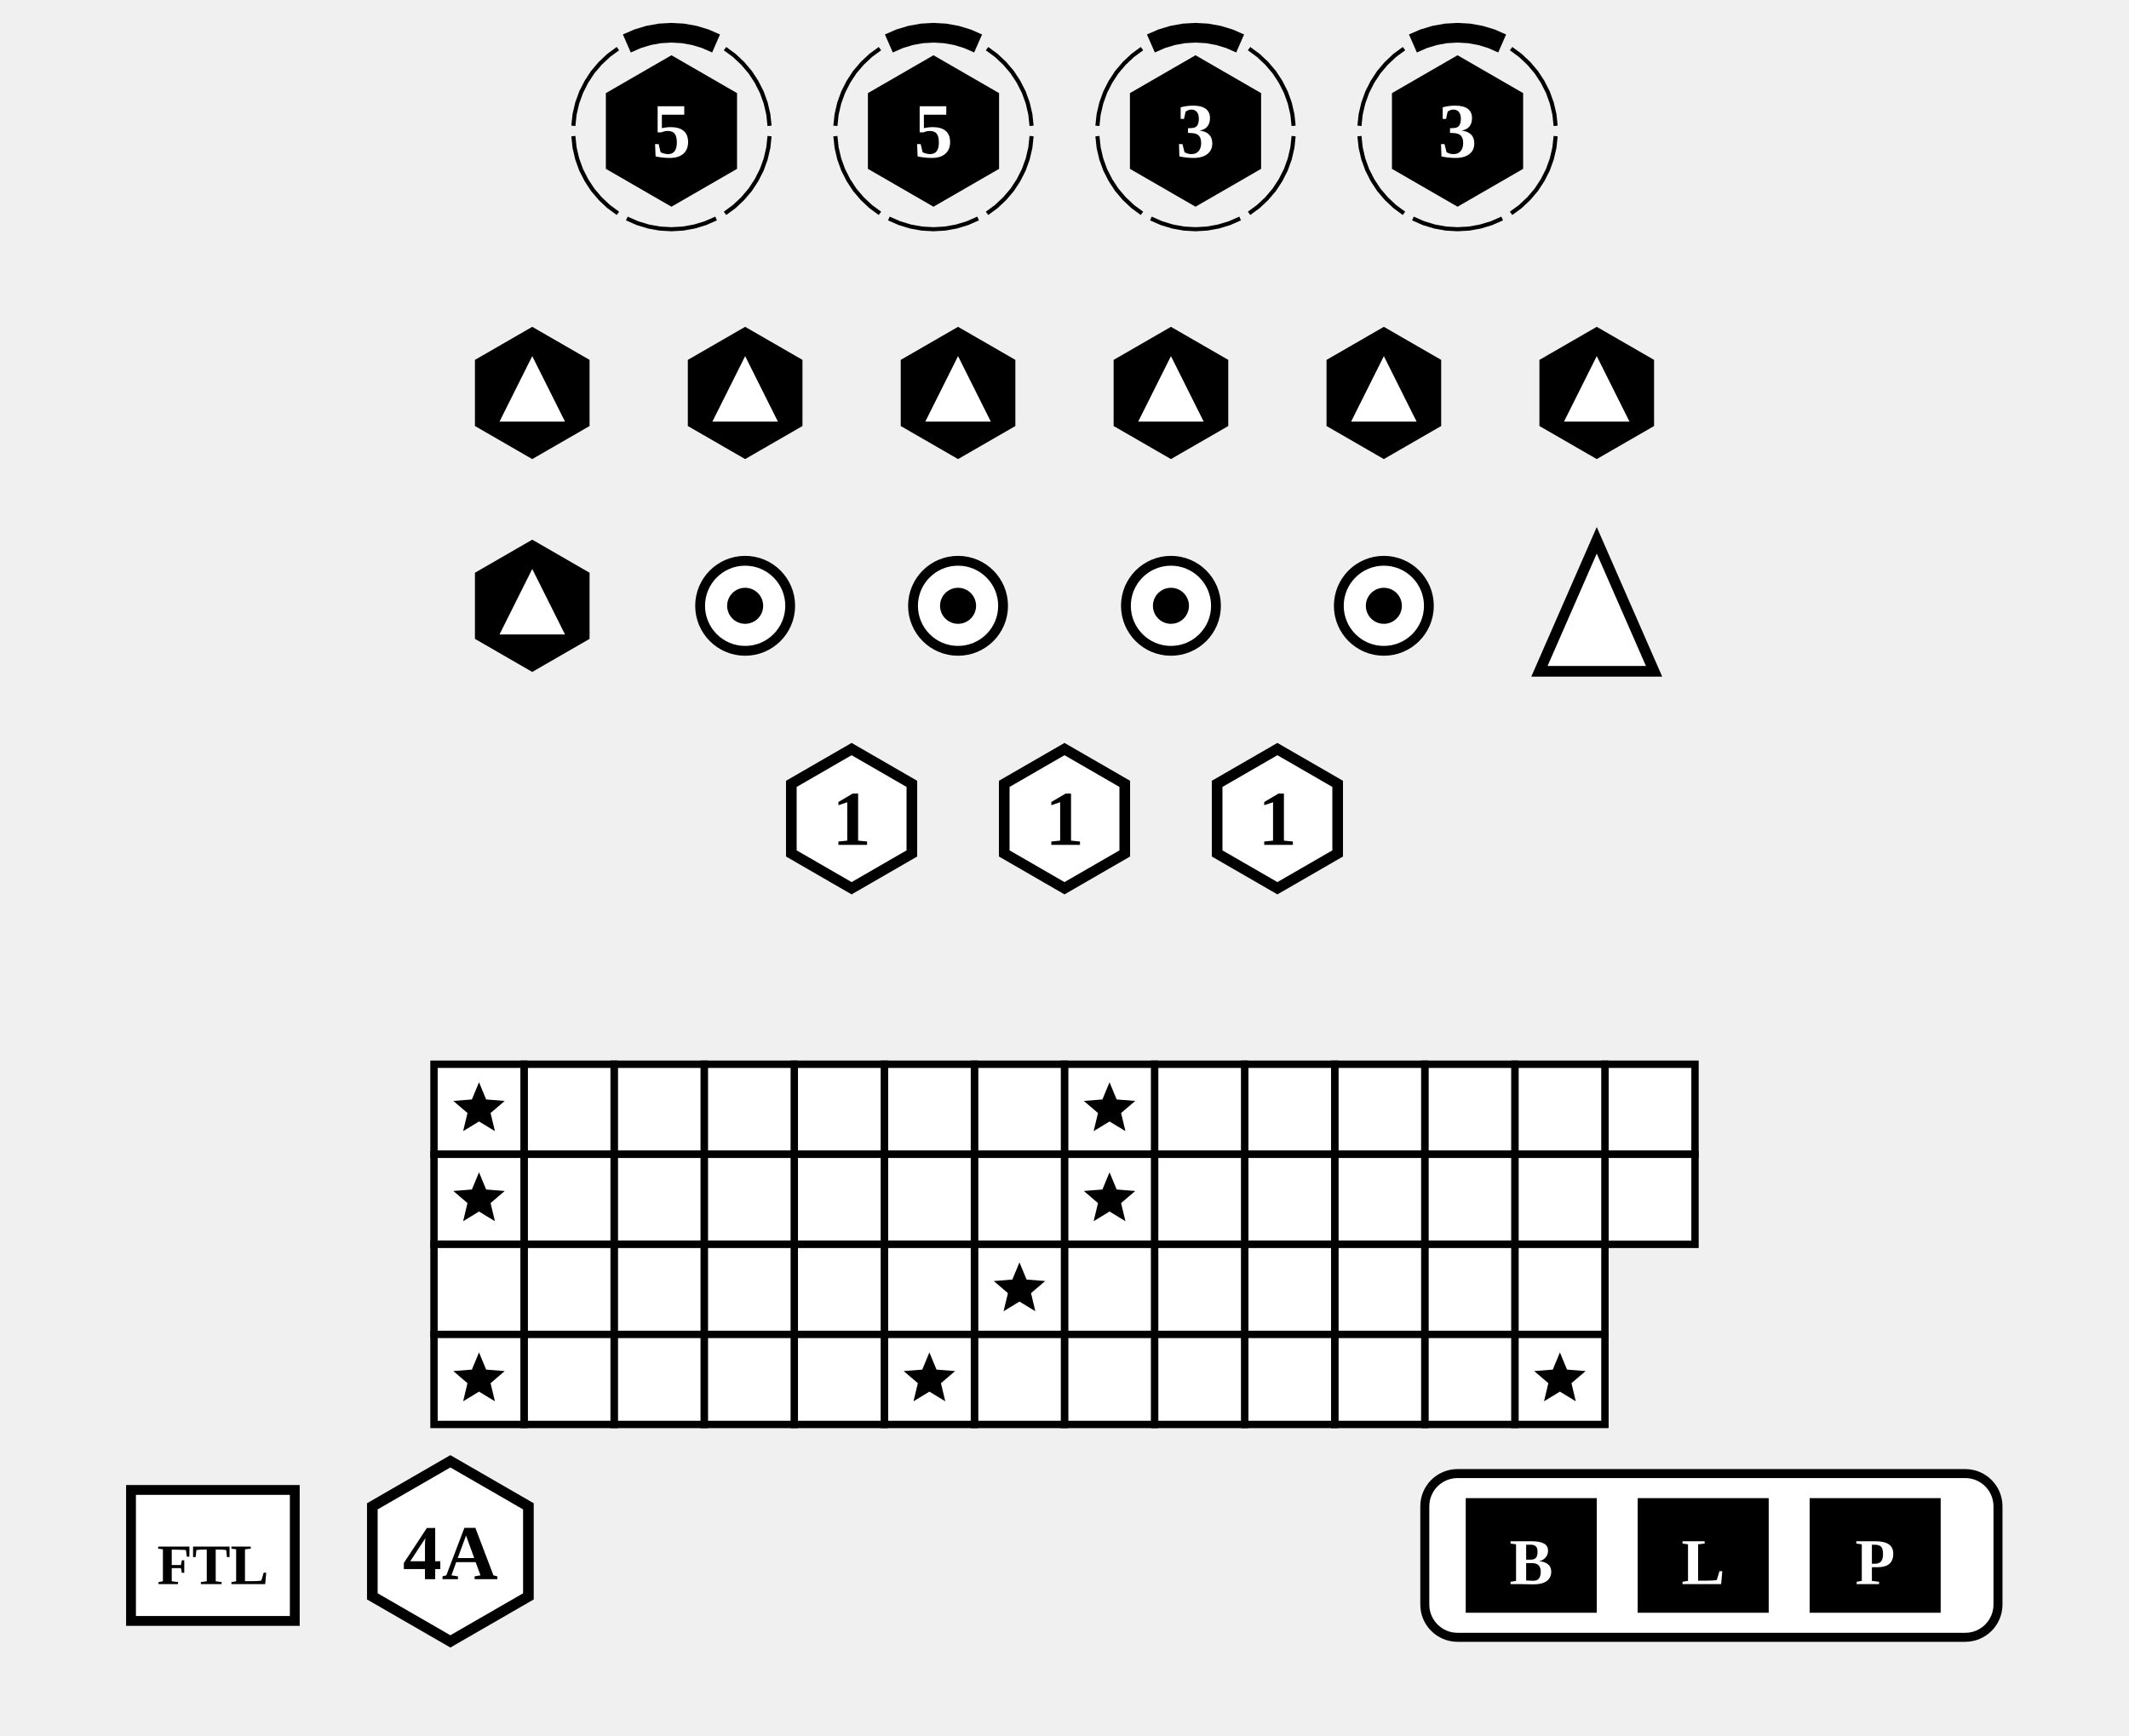
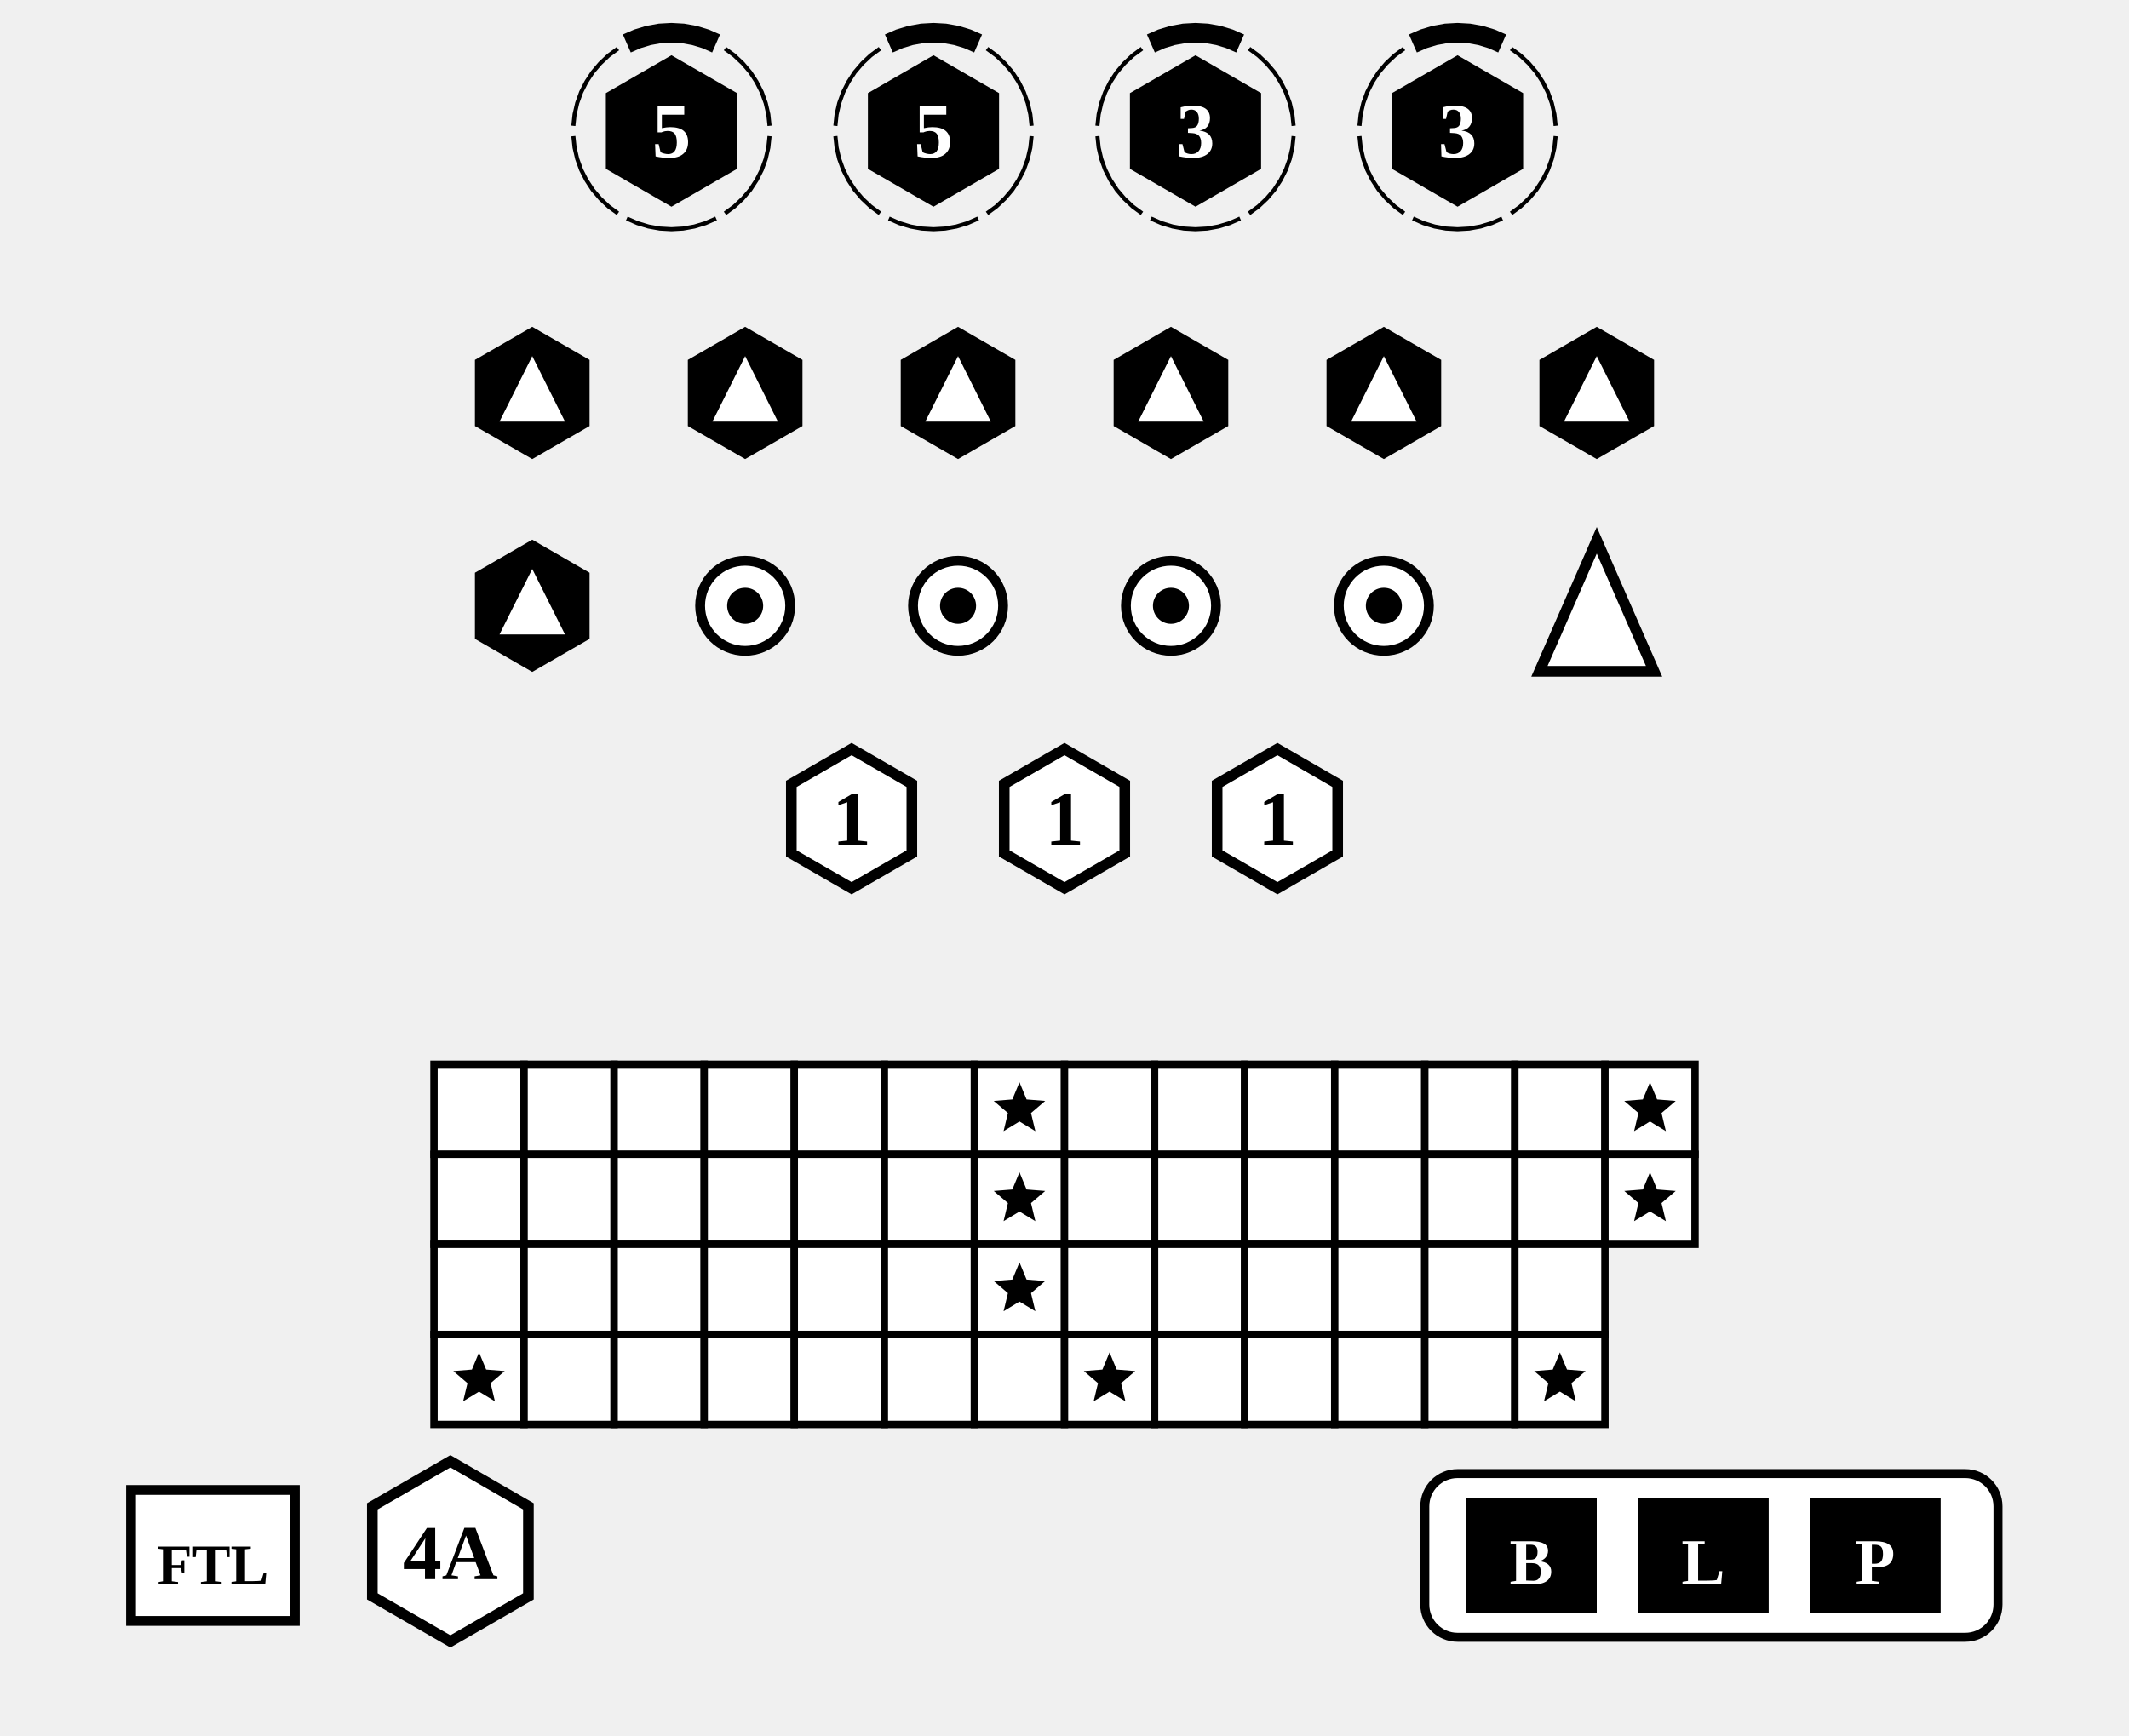
<svg xmlns="http://www.w3.org/2000/svg" viewBox="0 0 260 212" class="ssd">
  <path d="M82 7.5 L89.36 11.75 L89.36 20.25 L82 24.5 L74.64 20.25 L74.64 11.75 Z" fill="black" stroke="black" stroke-width="1.3" data-ref="system:s1" />
  <text x="82" y="19.2" font-size="9.5" text-anchor="middle" fill="white" font-weight="700" data-ref="system:s1">5</text>
  <path d="M76.55 5.31 L77.85 4.74 L79.2 4.33 L80.59 4.08 L82 4 L83.41 4.08 L84.8 4.33 L86.15 4.74 L87.45 5.31" fill="none" stroke="black" stroke-width="2.4" data-ref="system:s1" />
  <path d="M88.54 5.94 L89.67 6.77 L90.7 7.74 L91.62 8.82 L92.39 10 L93.03 11.26 L93.51 12.59 L93.83 13.97 L93.98 15.37" fill="none" stroke="black" stroke-width="0.5" data-ref="system:s1" />
  <path d="M93.98 16.63 L93.83 18.03 L93.51 19.41 L93.03 20.74 L92.39 22 L91.62 23.18 L90.7 24.26 L89.67 25.23 L88.54 26.06" fill="none" stroke="black" stroke-width="0.5" data-ref="system:s1" />
  <path d="M87.45 26.69 L86.15 27.26 L84.8 27.67 L83.41 27.92 L82 28 L80.59 27.92 L79.2 27.67 L77.85 27.26 L76.55 26.69" fill="none" stroke="black" stroke-width="0.5" data-ref="system:s1" />
  <path d="M75.46 26.06 L74.33 25.23 L73.3 24.26 L72.38 23.18 L71.61 22 L70.97 20.74 L70.49 19.41 L70.17 18.03 L70.02 16.63" fill="none" stroke="black" stroke-width="0.5" data-ref="system:s1" />
  <path d="M70.02 15.37 L70.17 13.97 L70.49 12.59 L70.97 11.26 L71.61 10 L72.38 8.82 L73.3 7.74 L74.33 6.77 L75.46 5.94" fill="none" stroke="black" stroke-width="0.5" data-ref="system:s1" />
  <path d="M114 7.5 L121.36 11.75 L121.36 20.25 L114 24.5 L106.64 20.25 L106.64 11.75 Z" fill="black" stroke="black" stroke-width="1.3" data-ref="system:s2" />
  <text x="114" y="19.2" font-size="9.5" text-anchor="middle" fill="white" font-weight="700" data-ref="system:s2">5</text>
  <path d="M108.55 5.31 L109.85 4.74 L111.2 4.33 L112.59 4.08 L114 4 L115.41 4.08 L116.8 4.33 L118.15 4.74 L119.45 5.31" fill="none" stroke="black" stroke-width="2.4" data-ref="system:s2" />
  <path d="M120.54 5.94 L121.67 6.77 L122.7 7.74 L123.62 8.82 L124.39 10 L125.03 11.26 L125.51 12.59 L125.83 13.97 L125.98 15.37" fill="none" stroke="black" stroke-width="0.5" data-ref="system:s2" />
  <path d="M125.98 16.63 L125.83 18.03 L125.51 19.41 L125.03 20.74 L124.39 22 L123.62 23.18 L122.7 24.26 L121.67 25.23 L120.54 26.06" fill="none" stroke="black" stroke-width="0.5" data-ref="system:s2" />
  <path d="M119.45 26.69 L118.15 27.26 L116.8 27.67 L115.41 27.92 L114 28 L112.59 27.92 L111.2 27.67 L109.85 27.26 L108.55 26.69" fill="none" stroke="black" stroke-width="0.5" data-ref="system:s2" />
  <path d="M107.46 26.06 L106.33 25.23 L105.3 24.26 L104.38 23.18 L103.61 22 L102.97 20.74 L102.49 19.41 L102.17 18.03 L102.02 16.63" fill="none" stroke="black" stroke-width="0.5" data-ref="system:s2" />
  <path d="M102.02 15.37 L102.17 13.97 L102.49 12.59 L102.97 11.26 L103.61 10 L104.38 8.82 L105.3 7.74 L106.33 6.77 L107.46 5.94" fill="none" stroke="black" stroke-width="0.5" data-ref="system:s2" />
  <path d="M146 7.5 L153.36 11.75 L153.36 20.25 L146 24.5 L138.64 20.25 L138.64 11.75 Z" fill="black" stroke="black" stroke-width="1.3" data-ref="system:s3" />
  <text x="146" y="19.2" font-size="9.5" text-anchor="middle" fill="white" font-weight="700" data-ref="system:s3">3</text>
  <path d="M140.55 5.31 L141.85 4.74 L143.2 4.33 L144.59 4.08 L146 4 L147.41 4.08 L148.8 4.33 L150.15 4.74 L151.45 5.31" fill="none" stroke="black" stroke-width="2.4" data-ref="system:s3" />
  <path d="M152.54 5.94 L153.67 6.77 L154.7 7.74 L155.62 8.82 L156.39 10 L157.03 11.26 L157.51 12.59 L157.83 13.97 L157.98 15.37" fill="none" stroke="black" stroke-width="0.5" data-ref="system:s3" />
  <path d="M157.98 16.63 L157.83 18.03 L157.51 19.41 L157.03 20.74 L156.39 22 L155.62 23.18 L154.7 24.26 L153.67 25.23 L152.54 26.06" fill="none" stroke="black" stroke-width="0.5" data-ref="system:s3" />
  <path d="M151.45 26.69 L150.15 27.26 L148.8 27.67 L147.41 27.92 L146 28 L144.59 27.92 L143.2 27.67 L141.85 27.26 L140.55 26.69" fill="none" stroke="black" stroke-width="0.5" data-ref="system:s3" />
  <path d="M139.46 26.06 L138.33 25.23 L137.3 24.26 L136.38 23.18 L135.61 22 L134.97 20.74 L134.49 19.41 L134.17 18.03 L134.02 16.63" fill="none" stroke="black" stroke-width="0.5" data-ref="system:s3" />
  <path d="M134.02 15.37 L134.17 13.97 L134.49 12.59 L134.97 11.26 L135.61 10 L136.38 8.82 L137.3 7.74 L138.33 6.77 L139.46 5.94" fill="none" stroke="black" stroke-width="0.5" data-ref="system:s3" />
  <path d="M178 7.5 L185.36 11.75 L185.36 20.25 L178 24.5 L170.64 20.25 L170.64 11.75 Z" fill="black" stroke="black" stroke-width="1.3" data-ref="system:s4" />
  <text x="178" y="19.2" font-size="9.5" text-anchor="middle" fill="white" font-weight="700" data-ref="system:s4">3</text>
  <path d="M172.55 5.31 L173.85 4.74 L175.2 4.33 L176.59 4.08 L178 4 L179.41 4.08 L180.8 4.33 L182.15 4.74 L183.45 5.31" fill="none" stroke="black" stroke-width="2.4" data-ref="system:s4" />
  <path d="M184.54 5.94 L185.67 6.77 L186.7 7.74 L187.62 8.82 L188.39 10 L189.03 11.26 L189.51 12.59 L189.83 13.97 L189.98 15.37" fill="none" stroke="black" stroke-width="0.5" data-ref="system:s4" />
  <path d="M189.98 16.63 L189.83 18.03 L189.51 19.41 L189.03 20.74 L188.39 22 L187.62 23.18 L186.7 24.26 L185.67 25.23 L184.54 26.06" fill="none" stroke="black" stroke-width="0.5" data-ref="system:s4" />
  <path d="M183.45 26.69 L182.15 27.26 L180.8 27.67 L179.41 27.92 L178 28 L176.59 27.92 L175.2 27.67 L173.85 27.26 L172.55 26.69" fill="none" stroke="black" stroke-width="0.5" data-ref="system:s4" />
  <path d="M171.46 26.06 L170.33 25.23 L169.3 24.26 L168.38 23.18 L167.61 22 L166.97 20.74 L166.49 19.41 L166.17 18.03 L166.02 16.63" fill="none" stroke="black" stroke-width="0.5" data-ref="system:s4" />
  <path d="M166.02 15.37 L166.17 13.97 L166.49 12.59 L166.97 11.26 L167.61 10 L168.38 8.82 L169.3 7.74 L170.33 6.77 L171.46 5.94" fill="none" stroke="black" stroke-width="0.5" data-ref="system:s4" />
  <path d="M65 40.5 L71.5 44.25 L71.5 51.75 L65 55.5 L58.5 51.75 L58.5 44.25 Z" fill="black" stroke="black" stroke-width="1" data-ref="system:s8" />
  <path d="M61 51.5 L65 43.5 L69 51.5 Z" fill="white" stroke="none" stroke-width="0" data-ref="system:s8" />
  <path d="M91 40.5 L97.5 44.25 L97.5 51.75 L91 55.5 L84.5 51.75 L84.5 44.25 Z" fill="black" stroke="black" stroke-width="1" data-ref="system:s9" />
  <path d="M87 51.5 L91 43.5 L95 51.5 Z" fill="white" stroke="none" stroke-width="0" data-ref="system:s9" />
  <path d="M117 40.5 L123.5 44.25 L123.5 51.75 L117 55.5 L110.5 51.75 L110.5 44.25 Z" fill="black" stroke="black" stroke-width="1" data-ref="system:s10" />
  <path d="M113 51.5 L117 43.5 L121 51.5 Z" fill="white" stroke="none" stroke-width="0" data-ref="system:s10" />
  <path d="M143 40.5 L149.5 44.25 L149.5 51.75 L143 55.5 L136.5 51.75 L136.5 44.25 Z" fill="black" stroke="black" stroke-width="1" data-ref="system:s11" />
  <path d="M139 51.5 L143 43.5 L147 51.5 Z" fill="white" stroke="none" stroke-width="0" data-ref="system:s11" />
  <path d="M169 40.5 L175.5 44.25 L175.5 51.75 L169 55.5 L162.5 51.75 L162.5 44.25 Z" fill="black" stroke="black" stroke-width="1" data-ref="system:s12" />
  <path d="M165 51.5 L169 43.5 L173 51.5 Z" fill="white" stroke="none" stroke-width="0" data-ref="system:s12" />
  <path d="M195 40.5 L201.5 44.25 L201.5 51.75 L195 55.5 L188.5 51.75 L188.5 44.25 Z" fill="black" stroke="black" stroke-width="1" data-ref="system:s13" />
  <path d="M191 51.5 L195 43.5 L199 51.5 Z" fill="white" stroke="none" stroke-width="0" data-ref="system:s13" />
  <path d="M65 66.5 L71.5 70.25 L71.5 77.75 L65 81.5 L58.5 77.75 L58.5 70.25 Z" fill="black" stroke="black" stroke-width="1" data-ref="system:s14" />
  <path d="M61 77.5 L65 69.5 L69 77.5 Z" fill="white" stroke="none" stroke-width="0" data-ref="system:s14" />
  <circle cx="91" cy="74" r="5.5" fill="white" stroke="black" stroke-width="1.2" data-ref="system:s15" />
  <circle cx="91" cy="74" r="2.2" fill="black" stroke="none" stroke-width="0" data-ref="system:s15" />
  <circle cx="117" cy="74" r="5.5" fill="white" stroke="black" stroke-width="1.2" data-ref="system:s16" />
  <circle cx="117" cy="74" r="2.2" fill="black" stroke="none" stroke-width="0" data-ref="system:s16" />
  <circle cx="143" cy="74" r="5.5" fill="white" stroke="black" stroke-width="1.2" data-ref="system:s17" />
  <circle cx="143" cy="74" r="2.2" fill="black" stroke="none" stroke-width="0" data-ref="system:s17" />
  <circle cx="169" cy="74" r="5.5" fill="white" stroke="black" stroke-width="1.2" data-ref="system:s18" />
  <circle cx="169" cy="74" r="2.2" fill="black" stroke="none" stroke-width="0" data-ref="system:s18" />
  <path d="M188 82 L195 66 L202 82 Z" fill="white" stroke="black" stroke-width="1.3" data-ref="system:s19" />
  <path d="M104 91.5 L111.36 95.75 L111.36 104.25 L104 108.5 L96.64 104.25 L96.64 95.75 Z" fill="white" stroke="black" stroke-width="1.3" data-ref="system:s5" />
  <text x="104" y="103.2" font-size="9.5" text-anchor="middle" fill="black" font-weight="700" data-ref="system:s5">1</text>
  <path d="M130 91.5 L137.36 95.75 L137.36 104.25 L130 108.5 L122.64 104.25 L122.64 95.75 Z" fill="white" stroke="black" stroke-width="1.3" data-ref="system:s6" />
  <text x="130" y="103.2" font-size="9.5" text-anchor="middle" fill="black" font-weight="700" data-ref="system:s6">1</text>
  <path d="M156 91.5 L163.36 95.75 L163.36 104.25 L156 108.5 L148.64 104.25 L148.64 95.75 Z" fill="white" stroke="black" stroke-width="1.3" data-ref="system:s7" />
  <text x="156" y="103.2" font-size="9.5" text-anchor="middle" fill="black" font-weight="700" data-ref="system:s7">1</text>
-   <rect x="196" y="130" width="11" height="11" fill="white" stroke="black" stroke-width="0.9" data-ref="hull:1" />
-   <rect x="185" y="130" width="11" height="11" fill="white" stroke="black" stroke-width="0.9" data-ref="hull:2" />
-   <rect x="174" y="130" width="11" height="11" fill="white" stroke="black" stroke-width="0.9" data-ref="hull:3" />
-   <rect x="163" y="130" width="11" height="11" fill="white" stroke="black" stroke-width="0.9" data-ref="hull:4" />
-   <rect x="152" y="130" width="11" height="11" fill="white" stroke="black" stroke-width="0.9" data-ref="hull:5" />
-   <rect x="141" y="130" width="11" height="11" fill="white" stroke="black" stroke-width="0.9" data-ref="hull:6" />
-   <rect x="130" y="130" width="11" height="11" fill="white" stroke="black" stroke-width="0.9" data-ref="hull:7" />
-   <path d="M135.5 132.2L136.37 134.3L138.64 134.48L136.91 135.96L137.44 138.17L135.5 136.99L133.56 138.17L134.09 135.96L132.36 134.48L134.63 134.3Z" fill="black" stroke="none" stroke-width="0" />
-   <rect x="119" y="130" width="11" height="11" fill="white" stroke="black" stroke-width="0.9" data-ref="hull:8" />
-   <rect x="108" y="130" width="11" height="11" fill="white" stroke="black" stroke-width="0.9" data-ref="hull:9" />
-   <rect x="97" y="130" width="11" height="11" fill="white" stroke="black" stroke-width="0.9" data-ref="hull:10" />
-   <rect x="86" y="130" width="11" height="11" fill="white" stroke="black" stroke-width="0.9" data-ref="hull:11" />
-   <rect x="75" y="130" width="11" height="11" fill="white" stroke="black" stroke-width="0.9" data-ref="hull:12" />
-   <rect x="64" y="130" width="11" height="11" fill="white" stroke="black" stroke-width="0.9" data-ref="hull:13" />
-   <rect x="53" y="130" width="11" height="11" fill="white" stroke="black" stroke-width="0.9" data-ref="hull:14" />
-   <path d="M58.5 132.2L59.37 134.3L61.64 134.48L59.91 135.96L60.44 138.17L58.5 136.99L56.56 138.17L57.09 135.96L55.36 134.48L57.63 134.3Z" fill="black" stroke="none" stroke-width="0" />
-   <rect x="196" y="141" width="11" height="11" fill="white" stroke="black" stroke-width="0.9" data-ref="hull:15" />
-   <rect x="185" y="141" width="11" height="11" fill="white" stroke="black" stroke-width="0.9" data-ref="hull:16" />
-   <rect x="174" y="141" width="11" height="11" fill="white" stroke="black" stroke-width="0.9" data-ref="hull:17" />
-   <rect x="163" y="141" width="11" height="11" fill="white" stroke="black" stroke-width="0.9" data-ref="hull:18" />
-   <rect x="152" y="141" width="11" height="11" fill="white" stroke="black" stroke-width="0.9" data-ref="hull:19" />
-   <rect x="141" y="141" width="11" height="11" fill="white" stroke="black" stroke-width="0.9" data-ref="hull:20" />
-   <rect x="130" y="141" width="11" height="11" fill="white" stroke="black" stroke-width="0.9" data-ref="hull:21" />
-   <path d="M135.5 143.2L136.37 145.3L138.64 145.48L136.91 146.96L137.44 149.17L135.5 147.99L133.56 149.17L134.09 146.96L132.36 145.48L134.63 145.3Z" fill="black" stroke="none" stroke-width="0" />
-   <rect x="119" y="141" width="11" height="11" fill="white" stroke="black" stroke-width="0.9" data-ref="hull:22" />
-   <rect x="108" y="141" width="11" height="11" fill="white" stroke="black" stroke-width="0.9" data-ref="hull:23" />
-   <rect x="97" y="141" width="11" height="11" fill="white" stroke="black" stroke-width="0.9" data-ref="hull:24" />
-   <rect x="86" y="141" width="11" height="11" fill="white" stroke="black" stroke-width="0.9" data-ref="hull:25" />
-   <rect x="75" y="141" width="11" height="11" fill="white" stroke="black" stroke-width="0.9" data-ref="hull:26" />
-   <rect x="64" y="141" width="11" height="11" fill="white" stroke="black" stroke-width="0.9" data-ref="hull:27" />
-   <rect x="53" y="141" width="11" height="11" fill="white" stroke="black" stroke-width="0.9" data-ref="hull:28" />
-   <path d="M58.5 143.2L59.37 145.3L61.64 145.48L59.91 146.96L60.44 149.17L58.5 147.99L56.56 149.17L57.09 146.96L55.36 145.48L57.63 145.3Z" fill="black" stroke="none" stroke-width="0" />
-   <rect x="185" y="152" width="11" height="11" fill="white" stroke="black" stroke-width="0.9" data-ref="hull:29" />
-   <rect x="174" y="152" width="11" height="11" fill="white" stroke="black" stroke-width="0.9" data-ref="hull:30" />
-   <rect x="163" y="152" width="11" height="11" fill="white" stroke="black" stroke-width="0.9" data-ref="hull:31" />
-   <rect x="152" y="152" width="11" height="11" fill="white" stroke="black" stroke-width="0.9" data-ref="hull:32" />
-   <rect x="141" y="152" width="11" height="11" fill="white" stroke="black" stroke-width="0.9" data-ref="hull:33" />
-   <rect x="130" y="152" width="11" height="11" fill="white" stroke="black" stroke-width="0.9" data-ref="hull:34" />
+   <rect x="53" y="130" width="11" height="11" fill="white" stroke="black" stroke-width="0.9" data-ref="hull:1" />
+   <rect x="64" y="130" width="11" height="11" fill="white" stroke="black" stroke-width="0.9" data-ref="hull:2" />
+   <rect x="75" y="130" width="11" height="11" fill="white" stroke="black" stroke-width="0.9" data-ref="hull:3" />
+   <rect x="86" y="130" width="11" height="11" fill="white" stroke="black" stroke-width="0.9" data-ref="hull:4" />
+   <rect x="97" y="130" width="11" height="11" fill="white" stroke="black" stroke-width="0.9" data-ref="hull:5" />
+   <rect x="108" y="130" width="11" height="11" fill="white" stroke="black" stroke-width="0.9" data-ref="hull:6" />
+   <rect x="119" y="130" width="11" height="11" fill="white" stroke="black" stroke-width="0.9" data-ref="hull:7" />
+   <path d="M124.5 132.2L125.37 134.3L127.64 134.48L125.91 135.96L126.44 138.17L124.5 136.99L122.56 138.17L123.09 135.96L121.36 134.48L123.63 134.3Z" fill="black" stroke="none" stroke-width="0" />
+   <rect x="130" y="130" width="11" height="11" fill="white" stroke="black" stroke-width="0.9" data-ref="hull:8" />
+   <rect x="141" y="130" width="11" height="11" fill="white" stroke="black" stroke-width="0.9" data-ref="hull:9" />
+   <rect x="152" y="130" width="11" height="11" fill="white" stroke="black" stroke-width="0.9" data-ref="hull:10" />
+   <rect x="163" y="130" width="11" height="11" fill="white" stroke="black" stroke-width="0.9" data-ref="hull:11" />
+   <rect x="174" y="130" width="11" height="11" fill="white" stroke="black" stroke-width="0.9" data-ref="hull:12" />
+   <rect x="185" y="130" width="11" height="11" fill="white" stroke="black" stroke-width="0.9" data-ref="hull:13" />
+   <rect x="196" y="130" width="11" height="11" fill="white" stroke="black" stroke-width="0.9" data-ref="hull:14" />
+   <path d="M201.5 132.2L202.37 134.3L204.64 134.48L202.91 135.96L203.44 138.17L201.5 136.99L199.56 138.17L200.09 135.96L198.36 134.48L200.63 134.3Z" fill="black" stroke="none" stroke-width="0" />
+   <rect x="53" y="141" width="11" height="11" fill="white" stroke="black" stroke-width="0.9" data-ref="hull:15" />
+   <rect x="64" y="141" width="11" height="11" fill="white" stroke="black" stroke-width="0.9" data-ref="hull:16" />
+   <rect x="75" y="141" width="11" height="11" fill="white" stroke="black" stroke-width="0.9" data-ref="hull:17" />
+   <rect x="86" y="141" width="11" height="11" fill="white" stroke="black" stroke-width="0.9" data-ref="hull:18" />
+   <rect x="97" y="141" width="11" height="11" fill="white" stroke="black" stroke-width="0.9" data-ref="hull:19" />
+   <rect x="108" y="141" width="11" height="11" fill="white" stroke="black" stroke-width="0.9" data-ref="hull:20" />
+   <rect x="119" y="141" width="11" height="11" fill="white" stroke="black" stroke-width="0.9" data-ref="hull:21" />
+   <path d="M124.5 143.2L125.37 145.3L127.64 145.48L125.91 146.96L126.44 149.17L124.5 147.99L122.56 149.17L123.09 146.96L121.36 145.48L123.63 145.3Z" fill="black" stroke="none" stroke-width="0" />
+   <rect x="130" y="141" width="11" height="11" fill="white" stroke="black" stroke-width="0.9" data-ref="hull:22" />
+   <rect x="141" y="141" width="11" height="11" fill="white" stroke="black" stroke-width="0.9" data-ref="hull:23" />
+   <rect x="152" y="141" width="11" height="11" fill="white" stroke="black" stroke-width="0.9" data-ref="hull:24" />
+   <rect x="163" y="141" width="11" height="11" fill="white" stroke="black" stroke-width="0.9" data-ref="hull:25" />
+   <rect x="174" y="141" width="11" height="11" fill="white" stroke="black" stroke-width="0.9" data-ref="hull:26" />
+   <rect x="185" y="141" width="11" height="11" fill="white" stroke="black" stroke-width="0.9" data-ref="hull:27" />
+   <rect x="196" y="141" width="11" height="11" fill="white" stroke="black" stroke-width="0.9" data-ref="hull:28" />
+   <path d="M201.5 143.2L202.37 145.3L204.64 145.48L202.91 146.96L203.44 149.17L201.5 147.99L199.56 149.17L200.09 146.96L198.36 145.48L200.63 145.3Z" fill="black" stroke="none" stroke-width="0" />
+   <rect x="53" y="152" width="11" height="11" fill="white" stroke="black" stroke-width="0.9" data-ref="hull:29" />
+   <rect x="64" y="152" width="11" height="11" fill="white" stroke="black" stroke-width="0.9" data-ref="hull:30" />
+   <rect x="75" y="152" width="11" height="11" fill="white" stroke="black" stroke-width="0.9" data-ref="hull:31" />
+   <rect x="86" y="152" width="11" height="11" fill="white" stroke="black" stroke-width="0.9" data-ref="hull:32" />
+   <rect x="97" y="152" width="11" height="11" fill="white" stroke="black" stroke-width="0.9" data-ref="hull:33" />
+   <rect x="108" y="152" width="11" height="11" fill="white" stroke="black" stroke-width="0.9" data-ref="hull:34" />
  <rect x="119" y="152" width="11" height="11" fill="white" stroke="black" stroke-width="0.9" data-ref="hull:35" />
  <path d="M124.5 154.2L125.37 156.3L127.64 156.48L125.91 157.96L126.44 160.17L124.5 158.99L122.56 160.17L123.09 157.96L121.36 156.48L123.63 156.3Z" fill="black" stroke="none" stroke-width="0" />
-   <rect x="108" y="152" width="11" height="11" fill="white" stroke="black" stroke-width="0.9" data-ref="hull:36" />
-   <rect x="97" y="152" width="11" height="11" fill="white" stroke="black" stroke-width="0.9" data-ref="hull:37" />
-   <rect x="86" y="152" width="11" height="11" fill="white" stroke="black" stroke-width="0.9" data-ref="hull:38" />
-   <rect x="75" y="152" width="11" height="11" fill="white" stroke="black" stroke-width="0.9" data-ref="hull:39" />
-   <rect x="64" y="152" width="11" height="11" fill="white" stroke="black" stroke-width="0.9" data-ref="hull:40" />
-   <rect x="53" y="152" width="11" height="11" fill="white" stroke="black" stroke-width="0.9" data-ref="hull:41" />
-   <rect x="185" y="163" width="11" height="11" fill="white" stroke="black" stroke-width="0.9" data-ref="hull:42" />
+   <rect x="130" y="152" width="11" height="11" fill="white" stroke="black" stroke-width="0.9" data-ref="hull:36" />
+   <rect x="141" y="152" width="11" height="11" fill="white" stroke="black" stroke-width="0.9" data-ref="hull:37" />
+   <rect x="152" y="152" width="11" height="11" fill="white" stroke="black" stroke-width="0.9" data-ref="hull:38" />
+   <rect x="163" y="152" width="11" height="11" fill="white" stroke="black" stroke-width="0.9" data-ref="hull:39" />
+   <rect x="174" y="152" width="11" height="11" fill="white" stroke="black" stroke-width="0.9" data-ref="hull:40" />
+   <rect x="185" y="152" width="11" height="11" fill="white" stroke="black" stroke-width="0.9" data-ref="hull:41" />
+   <rect x="53" y="163" width="11" height="11" fill="white" stroke="black" stroke-width="0.9" data-ref="hull:42" />
+   <path d="M58.5 165.2L59.37 167.3L61.64 167.48L59.91 168.96L60.44 171.17L58.5 169.99L56.56 171.17L57.09 168.96L55.36 167.48L57.63 167.3Z" fill="black" stroke="none" stroke-width="0" />
+   <rect x="64" y="163" width="11" height="11" fill="white" stroke="black" stroke-width="0.9" data-ref="hull:43" />
+   <rect x="75" y="163" width="11" height="11" fill="white" stroke="black" stroke-width="0.9" data-ref="hull:44" />
+   <rect x="86" y="163" width="11" height="11" fill="white" stroke="black" stroke-width="0.9" data-ref="hull:45" />
+   <rect x="97" y="163" width="11" height="11" fill="white" stroke="black" stroke-width="0.9" data-ref="hull:46" />
+   <rect x="108" y="163" width="11" height="11" fill="white" stroke="black" stroke-width="0.9" data-ref="hull:47" />
+   <rect x="119" y="163" width="11" height="11" fill="white" stroke="black" stroke-width="0.9" data-ref="hull:48" />
+   <rect x="130" y="163" width="11" height="11" fill="white" stroke="black" stroke-width="0.9" data-ref="hull:49" />
+   <path d="M135.5 165.2L136.37 167.3L138.64 167.48L136.91 168.96L137.44 171.17L135.5 169.99L133.56 171.17L134.09 168.96L132.36 167.48L134.63 167.3Z" fill="black" stroke="none" stroke-width="0" />
+   <rect x="141" y="163" width="11" height="11" fill="white" stroke="black" stroke-width="0.9" data-ref="hull:50" />
+   <rect x="152" y="163" width="11" height="11" fill="white" stroke="black" stroke-width="0.9" data-ref="hull:51" />
+   <rect x="163" y="163" width="11" height="11" fill="white" stroke="black" stroke-width="0.9" data-ref="hull:52" />
+   <rect x="174" y="163" width="11" height="11" fill="white" stroke="black" stroke-width="0.9" data-ref="hull:53" />
+   <rect x="185" y="163" width="11" height="11" fill="white" stroke="black" stroke-width="0.9" data-ref="hull:54" />
  <path d="M190.5 165.2L191.37 167.3L193.64 167.48L191.91 168.96L192.44 171.17L190.5 169.99L188.56 171.17L189.09 168.96L187.36 167.48L189.63 167.3Z" fill="black" stroke="none" stroke-width="0" />
-   <rect x="174" y="163" width="11" height="11" fill="white" stroke="black" stroke-width="0.9" data-ref="hull:43" />
-   <rect x="163" y="163" width="11" height="11" fill="white" stroke="black" stroke-width="0.9" data-ref="hull:44" />
-   <rect x="152" y="163" width="11" height="11" fill="white" stroke="black" stroke-width="0.9" data-ref="hull:45" />
-   <rect x="141" y="163" width="11" height="11" fill="white" stroke="black" stroke-width="0.9" data-ref="hull:46" />
-   <rect x="130" y="163" width="11" height="11" fill="white" stroke="black" stroke-width="0.9" data-ref="hull:47" />
-   <rect x="119" y="163" width="11" height="11" fill="white" stroke="black" stroke-width="0.9" data-ref="hull:48" />
-   <rect x="108" y="163" width="11" height="11" fill="white" stroke="black" stroke-width="0.9" data-ref="hull:49" />
-   <path d="M113.5 165.2L114.37 167.3L116.64 167.48L114.91 168.96L115.44 171.17L113.5 169.99L111.56 171.17L112.09 168.96L110.36 167.48L112.63 167.3Z" fill="black" stroke="none" stroke-width="0" />
-   <rect x="97" y="163" width="11" height="11" fill="white" stroke="black" stroke-width="0.9" data-ref="hull:50" />
-   <rect x="86" y="163" width="11" height="11" fill="white" stroke="black" stroke-width="0.9" data-ref="hull:51" />
-   <rect x="75" y="163" width="11" height="11" fill="white" stroke="black" stroke-width="0.9" data-ref="hull:52" />
-   <rect x="64" y="163" width="11" height="11" fill="white" stroke="black" stroke-width="0.9" data-ref="hull:53" />
-   <rect x="53" y="163" width="11" height="11" fill="white" stroke="black" stroke-width="0.9" data-ref="hull:54" />
-   <path d="M58.5 165.2L59.37 167.3L61.64 167.48L59.91 168.96L60.44 171.17L58.5 169.99L56.56 171.17L57.09 168.96L55.36 167.48L57.63 167.3Z" fill="black" stroke="none" stroke-width="0" />
  <rect x="16" y="182" width="20" height="16" fill="white" stroke="black" stroke-width="1.2" />
  <text x="26" y="193.5" font-size="7" text-anchor="middle" fill="black" font-weight="700">FTL</text>
  <path d="M55 178.5 L64.53 184 L64.53 195 L55 200.5 L45.47 195 L45.47 184 Z" fill="white" stroke="black" stroke-width="1.3" />
  <text x="55" y="192.9" font-size="9.5" text-anchor="middle" fill="black" font-weight="700">4A</text>
  <rect x="174" y="180" width="70" height="20" rx="4" fill="white" stroke="black" stroke-width="1.1" />
  <rect x="179" y="183" width="16" height="14" fill="black" stroke="none" stroke-width="0" />
  <text x="187" y="193.5" font-size="8" text-anchor="middle" fill="white" font-weight="700">B</text>
  <rect x="200" y="183" width="16" height="14" fill="black" stroke="none" stroke-width="0" />
  <text x="208" y="193.5" font-size="8" text-anchor="middle" fill="white" font-weight="700">L</text>
  <rect x="221" y="183" width="16" height="14" fill="black" stroke="none" stroke-width="0" />
  <text x="229" y="193.5" font-size="8" text-anchor="middle" fill="white" font-weight="700">P</text>
</svg>
